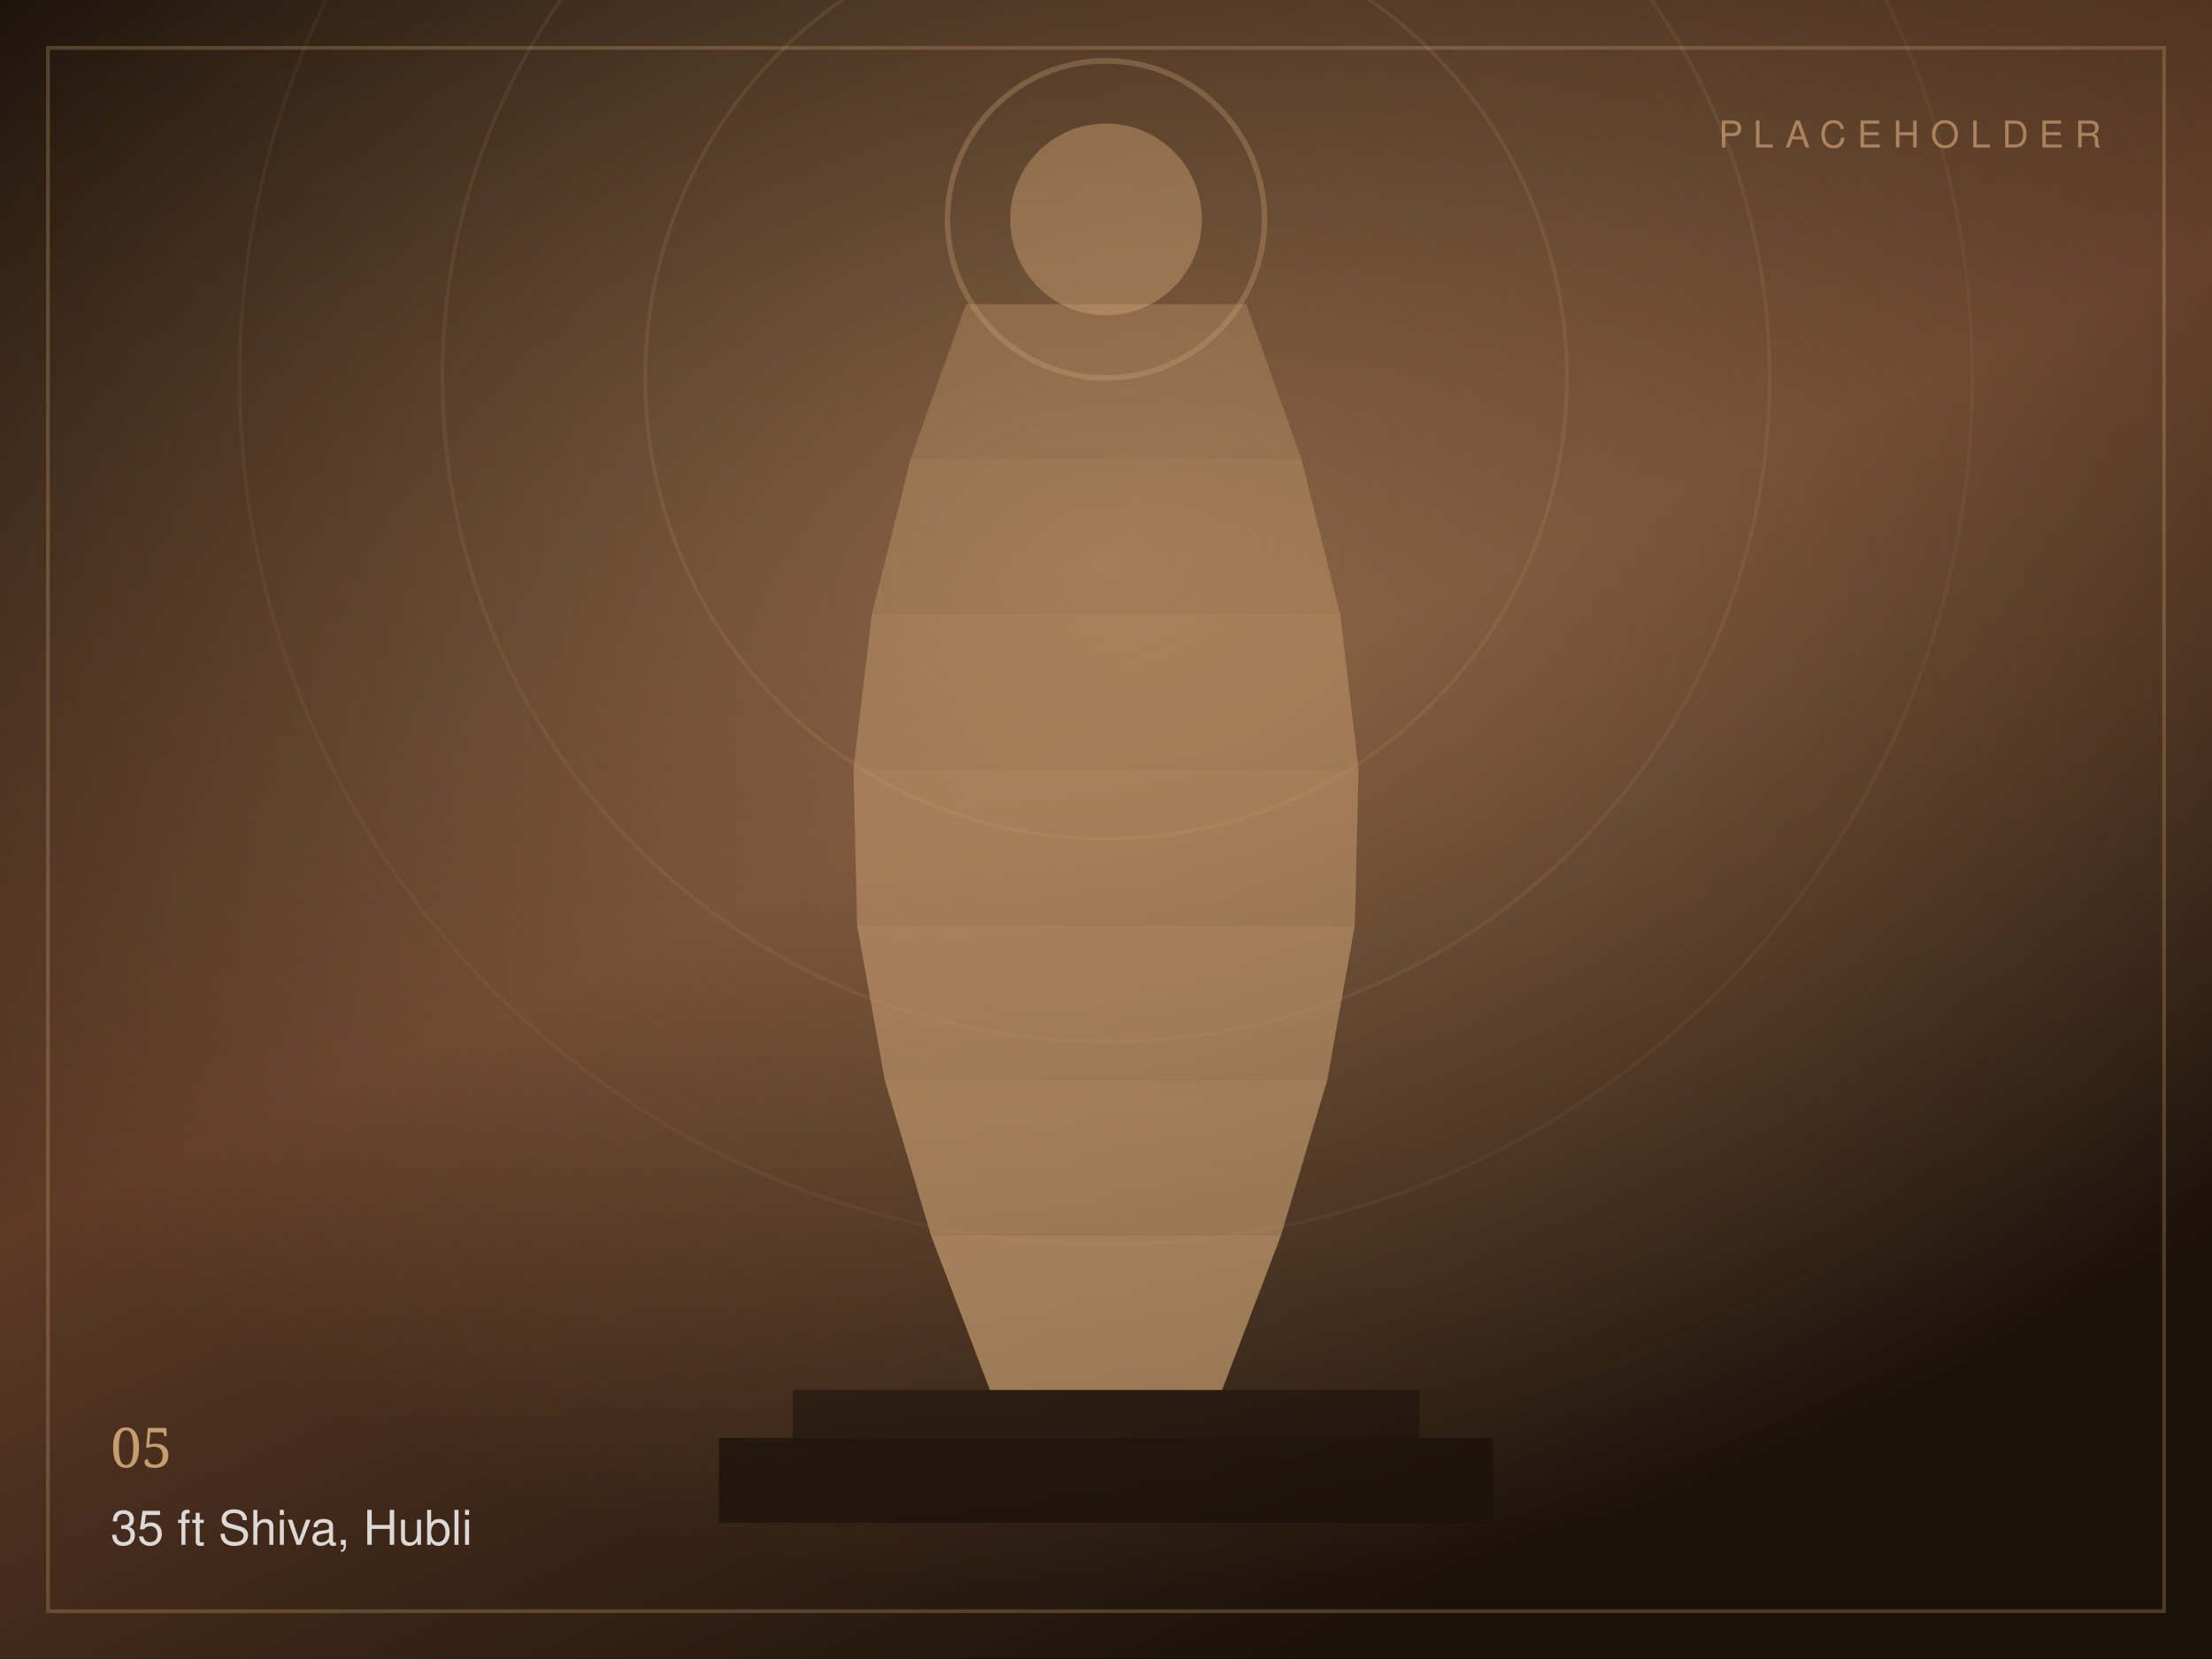
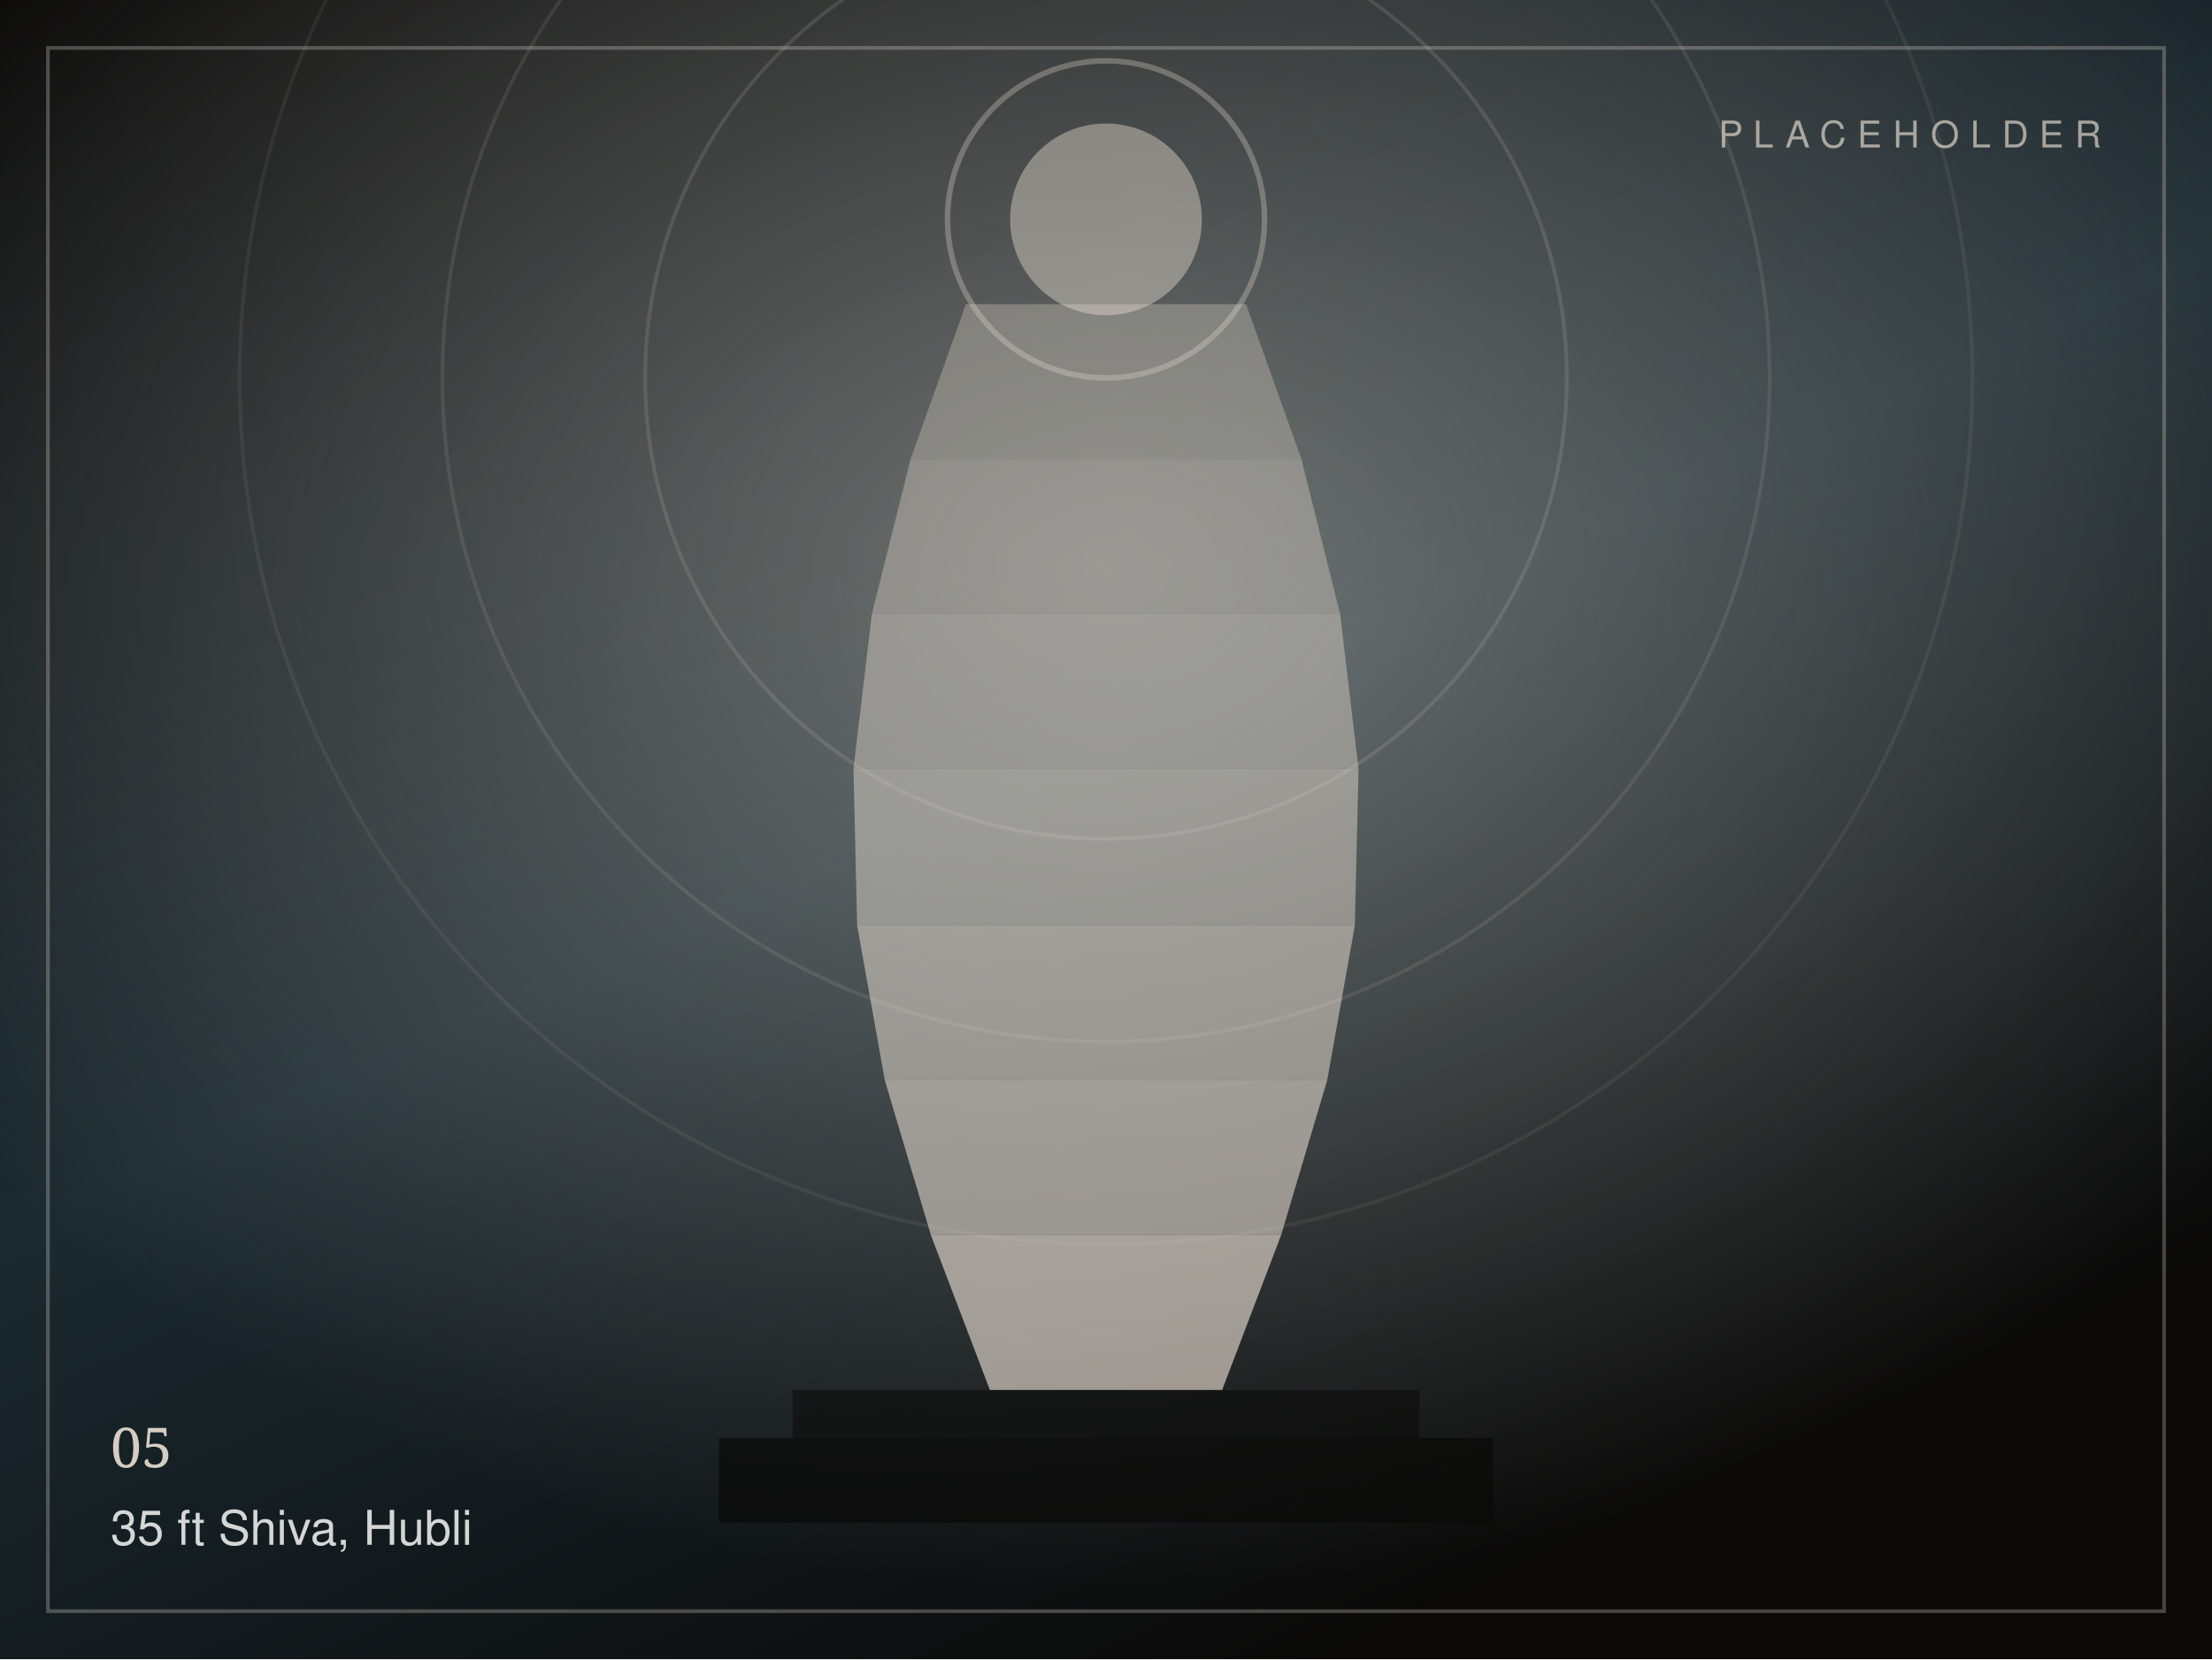
<svg xmlns="http://www.w3.org/2000/svg" viewBox="0 0 1200 900" width="1200" height="900" role="img" aria-label="35 ft Shiva, Hubli">
  <defs>
    <linearGradient id="g4" x1="0" y1="0" x2="0.6" y2="1">
-       <stop offset="0" stop-color="#1a1109" />
-       <stop offset="0.55" stop-color="#5c3a26" />
-       <stop offset="1" stop-color="#1a1109" />
+       <stop offset="0" stop-color="#0A0908" />
+       <stop offset="0.55" stop-color="#1B2A31" />
+       <stop offset="1" stop-color="#0A0908" />
    </linearGradient>
    <radialGradient id="r4" cx="0.5" cy="0.34" r="0.62">
-       <stop offset="0" stop-color="#d3a878" stop-opacity="0.42" />
-       <stop offset="1" stop-color="#d3a878" stop-opacity="0" />
+       <stop offset="0" stop-color="#EAE0D5" stop-opacity="0.42" />
+       <stop offset="1" stop-color="#EAE0D5" stop-opacity="0" />
    </radialGradient>
  </defs>
  <rect width="1200" height="900" fill="url(#g4)" />
  <rect width="1200" height="900" fill="url(#r4)" />
-   <rect x="390" y="780" width="420" height="46" fill="#1a1109" opacity="0.75" />
-   <rect x="430" y="754" width="340" height="26" fill="#1a1109" opacity="0.55" />
-   <path d="M524 165 L676 165 L706 249 L494 249 Z" fill="#d3a878" opacity="0.30" />
-   <path d="M494 249 L706 249 L727 333 L473 333 Z" fill="#d3a878" opacity="0.35" />
-   <path d="M473 333 L727 333 L737 417 L463 417 Z" fill="#d3a878" opacity="0.41" />
-   <path d="M463 417 L737 417 L735 502 L465 502 Z" fill="#d3a878" opacity="0.46" />
-   <path d="M465 502 L735 502 L720 586 L480 586 Z" fill="#d3a878" opacity="0.52" />
-   <path d="M480 586 L720 586 L695 670 L505 670 Z" fill="#d3a878" opacity="0.57" />
-   <path d="M505 670 L695 670 L663 754 L537 754 Z" fill="#d3a878" opacity="0.63" />
-   <circle cx="600" cy="119" r="52" fill="#d3a878" opacity="0.42" />
-   <circle cx="600" cy="119" r="86" fill="none" stroke="#d3a878" stroke-opacity="0.30" stroke-width="3" />
-   <circle cx="600" cy="205" r="250" fill="none" stroke="#d3a878" stroke-opacity="0.13" stroke-width="2" />
-   <circle cx="600" cy="205" r="360" fill="none" stroke="#d3a878" stroke-opacity="0.10" stroke-width="2" />
-   <circle cx="600" cy="205" r="470" fill="none" stroke="#d3a878" stroke-opacity="0.07" stroke-width="2" />
-   <rect x="26" y="26" width="1148" height="848" fill="none" stroke="#d3a878" stroke-opacity="0.28" stroke-width="2" />
-   <text x="60" y="796" font-family="Georgia,serif" font-size="30" fill="#d3a878" opacity="0.9">05</text>
+   <rect x="390" y="780" width="420" height="46" fill="#0A0908" opacity="0.75" />
+   <rect x="430" y="754" width="340" height="26" fill="#0A0908" opacity="0.55" />
+   <path d="M524 165 L676 165 L706 249 L494 249 Z" fill="#EAE0D5" opacity="0.30" />
+   <path d="M494 249 L706 249 L727 333 L473 333 Z" fill="#EAE0D5" opacity="0.35" />
+   <path d="M473 333 L727 333 L737 417 L463 417 Z" fill="#EAE0D5" opacity="0.41" />
+   <path d="M463 417 L737 417 L735 502 L465 502 Z" fill="#EAE0D5" opacity="0.46" />
+   <path d="M465 502 L735 502 L720 586 L480 586 Z" fill="#EAE0D5" opacity="0.52" />
+   <path d="M480 586 L720 586 L695 670 L505 670 Z" fill="#EAE0D5" opacity="0.57" />
+   <path d="M505 670 L695 670 L663 754 L537 754 Z" fill="#EAE0D5" opacity="0.63" />
+   <circle cx="600" cy="119" r="52" fill="#EAE0D5" opacity="0.42" />
+   <circle cx="600" cy="119" r="86" fill="none" stroke="#EAE0D5" stroke-opacity="0.30" stroke-width="3" />
+   <circle cx="600" cy="205" r="250" fill="none" stroke="#EAE0D5" stroke-opacity="0.13" stroke-width="2" />
+   <circle cx="600" cy="205" r="360" fill="none" stroke="#EAE0D5" stroke-opacity="0.10" stroke-width="2" />
+   <circle cx="600" cy="205" r="470" fill="none" stroke="#EAE0D5" stroke-opacity="0.07" stroke-width="2" />
+   <rect x="26" y="26" width="1148" height="848" fill="none" stroke="#EAE0D5" stroke-opacity="0.28" stroke-width="2" />
+   <text x="60" y="796" font-family="Georgia,serif" font-size="30" fill="#EAE0D5" opacity="0.9">05</text>
  <text x="60" y="838" font-family="Helvetica,Arial,sans-serif" font-size="26" fill="#ffffff" opacity="0.82">35 ft Shiva, Hubli</text>
-   <text x="1140" y="80" text-anchor="end" font-family="Helvetica,Arial,sans-serif" font-size="20" letter-spacing="6" fill="#d3a878" opacity="0.65">PLACEHOLDER</text>
+   <text x="1140" y="80" text-anchor="end" font-family="Helvetica,Arial,sans-serif" font-size="20" letter-spacing="6" fill="#EAE0D5" opacity="0.65">PLACEHOLDER</text>
</svg>
